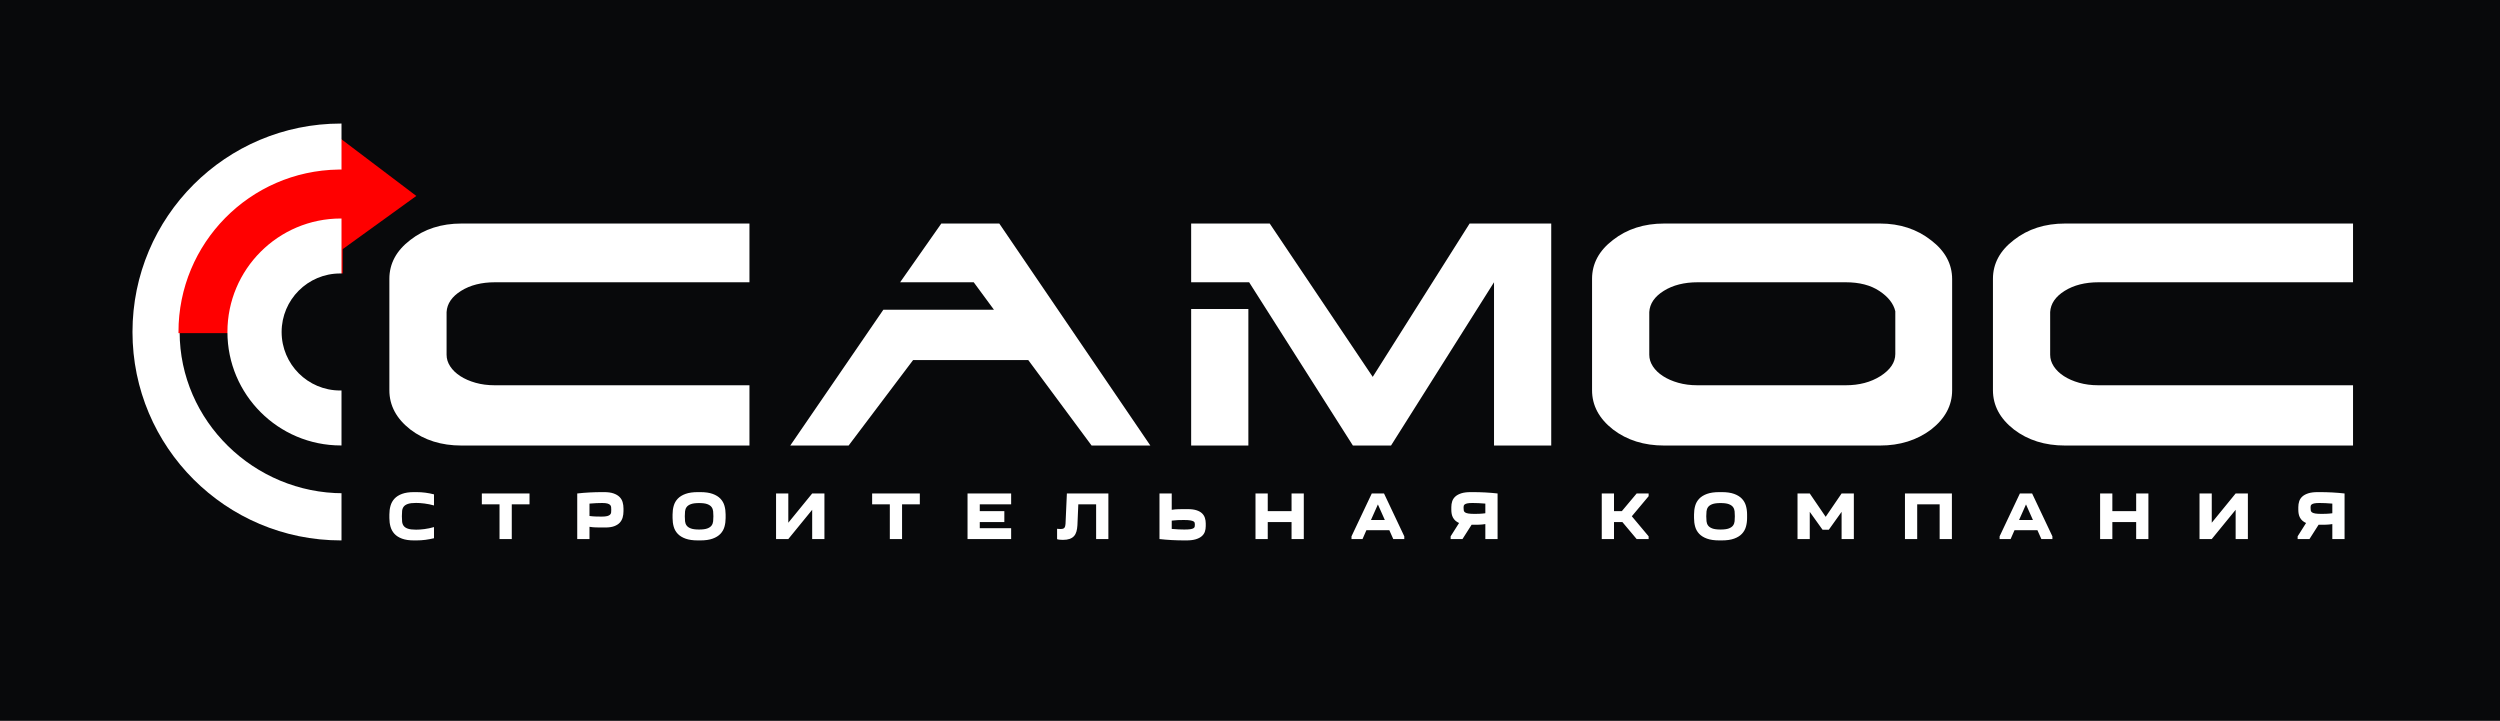
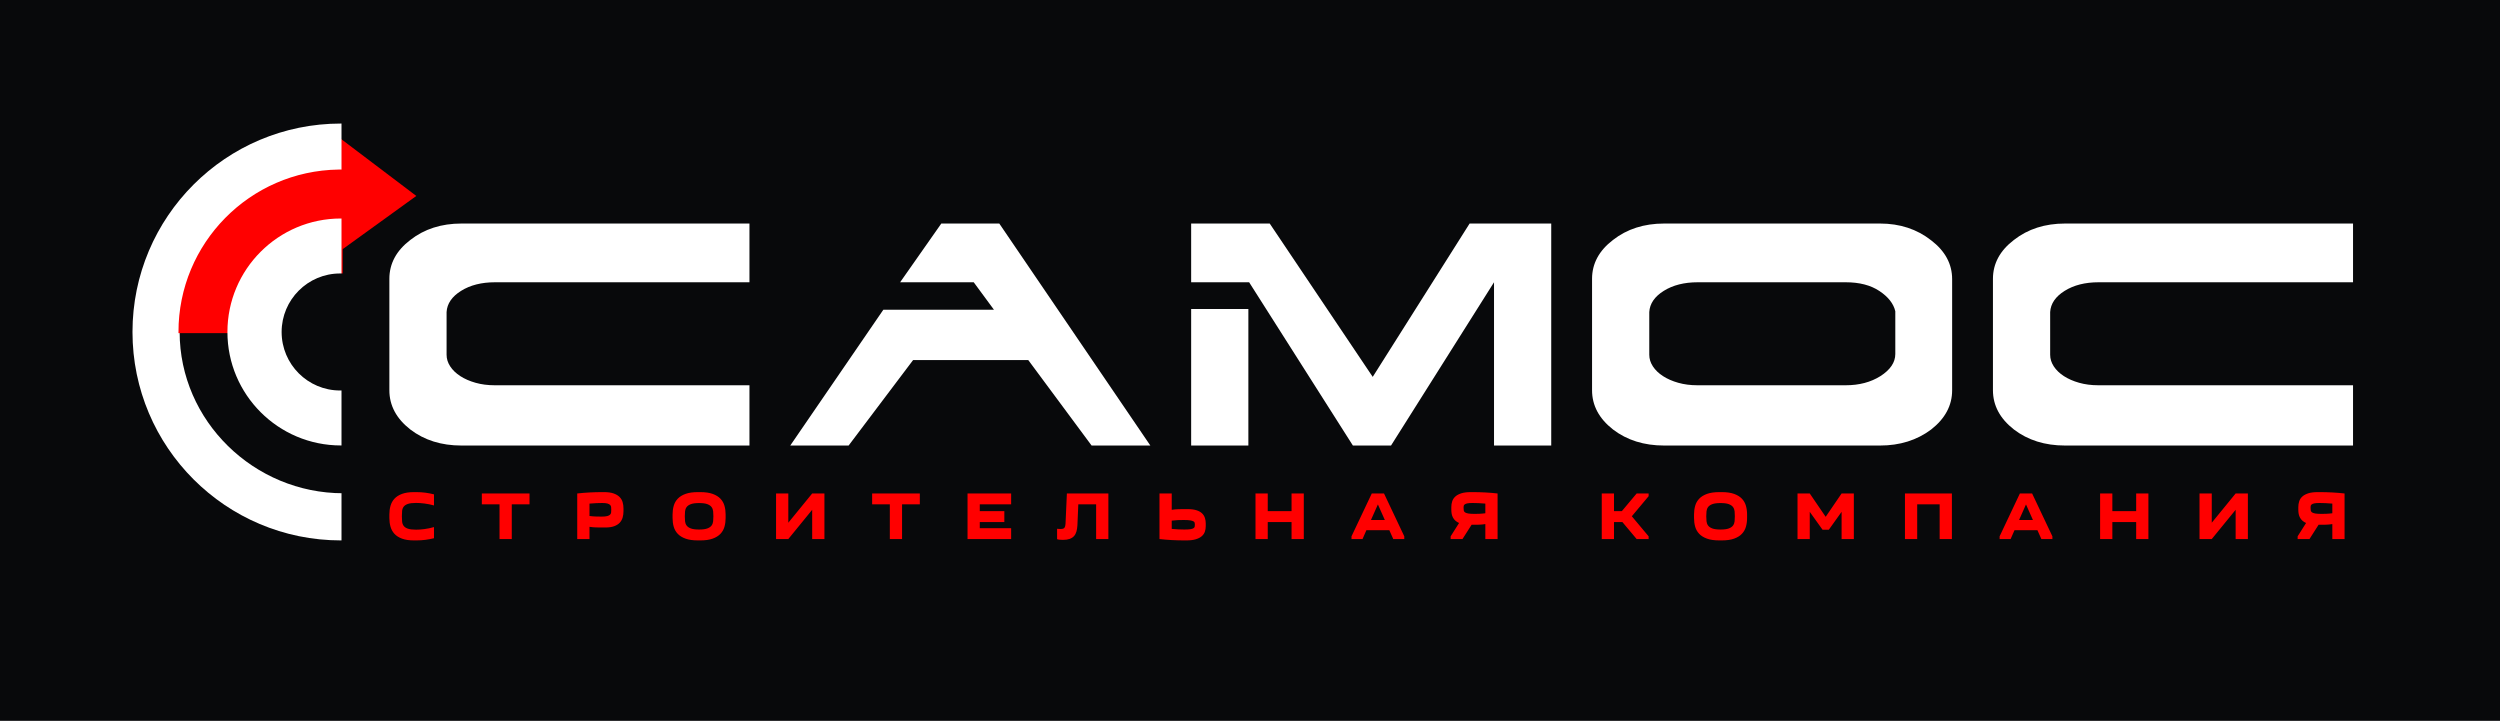
<svg xmlns="http://www.w3.org/2000/svg" version="1.1" width="230.405" height="66.433" viewBox="-5 -5 230.405 66.433">
  <rect x="-5" y="-5" width="230.405" height="66.433" fill="#08090B" />
  <g>
    <g>
      <path transform="matrix(1,0,0,-1,1,55.4334)" d="M25.68 41.81V37.892L31.892 42.38 25.68 47.081V43.162Z" fill="#ff0000" fill-rule="evenodd" />
      <path transform="matrix(1,0,0,-1,1,55.4334)" stroke-width=".567" stroke-linecap="butt" stroke-miterlimit="22.926" stroke-linejoin="miter" fill="none" stroke="#ff0000" d="M25.68 41.81V37.892L31.892 42.38 25.68 47.081V43.162Z" />
      <path transform="matrix(1,0,0,-1,1,55.4334)" d="M25.419 49.047 25.474 49.046V10.629L25.419 10.628C14.811 10.628 6.21 19.23 6.21 29.837 6.21 40.445 14.811 49.047 25.419 49.047" fill-rule="evenodd" fill="#ffffff" />
      <path transform="matrix(1,0,0,-1,1,55.4334)" d="M25.419 44.7 25.474 44.699 25.68 14.975 25.624 14.975C17.417 14.975 10.556 21.63 10.556 29.837 10.556 38.044 17.212 44.7 25.419 44.7" fill="#08090B" fill-rule="evenodd" />
      <path transform="matrix(1,0,0,-1,1,55.4334)" d="M25.419 44.7 25.8 44.685 25.814 40.328 25.474 40.295V40.043 29.837H10.556C10.556 37.97 17.091 44.578 25.194 44.698 25.269 44.699 25.344 44.7 25.419 44.7Z" fill="#ff0000" fill-rule="evenodd" />
      <path transform="matrix(1,0,0,-1,1,55.4334)" stroke-width=".216" stroke-linecap="butt" stroke-miterlimit="22.926" stroke-linejoin="miter" fill="none" stroke="#ff0000" d="M25.419 44.7 25.8 44.685 25.814 40.328 25.474 40.295V40.043 29.837H10.556C10.556 37.97 17.091 44.578 25.194 44.698 25.269 44.699 25.344 44.7 25.419 44.7Z" />
      <path transform="matrix(1,0,0,-1,1,55.4334)" d="M25.419 40.296 25.474 40.295V19.38L25.419 19.379C19.644 19.379 14.96 24.062 14.96 29.837 14.96 35.612 19.644 40.296 25.419 40.296" fill-rule="evenodd" fill="#ffffff" />
      <path transform="matrix(1,0,0,-1,1,55.4334)" d="M25.347 35.23C25.39 35.229 26.048 35.229 26.09 35.228 26.09 31.634 26.09 28.04 26.09 24.446 26.048 24.446 25.39 24.445 25.347 24.445 22.37 24.445 19.955 26.86 19.955 29.837 19.955 32.815 22.37 35.23 25.347 35.23" fill="#08090B" fill-rule="evenodd" />
      <path transform="matrix(1,0,0,-1,1,55.4334)" d="M63.071 24.927V19.372H36.529C34.677 19.372 33.107 19.864 31.818 20.849 30.529 21.857 29.885 23.064 29.885 24.47V34.735C29.885 36.141 30.529 37.336 31.818 38.32 33.107 39.328 34.677 39.832 36.529 39.832H63.071V34.419H39.622C38.38 34.419 37.337 34.155 36.494 33.627 35.65 33.1 35.205 32.45 35.158 31.676V27.739C35.158 27.364 35.269 27.007 35.492 26.667 35.714 26.327 36.025 26.028 36.423 25.77 36.822 25.513 37.291 25.307 37.83 25.155 38.369 25.003 38.955 24.927 39.587 24.927ZM85.605 31.887 83.741 34.419H76.957L80.753 39.832H86.097L100.018 19.372H94.604L88.768 27.247H78.152L72.211 19.372H66.832L75.41 31.887ZM103.779 31.957V19.372H109.052V31.957ZM131.692 19.372H136.965V39.832H129.442L120.513 25.7 111.021 39.832H103.779V34.419H109.123L118.685 19.372H122.2L131.692 34.419ZM140.727 24.47V34.735C140.727 36.141 141.371 37.336 142.66 38.32 143.949 39.328 145.52 39.832 147.371 39.832H167.268C169.096 39.832 170.667 39.316 171.979 38.285 173.268 37.301 173.913 36.106 173.913 34.7V24.47C173.913 23.064 173.268 21.857 171.979 20.849 170.667 19.864 169.096 19.372 167.268 19.372H147.371C145.52 19.372 143.949 19.864 142.66 20.849 141.371 21.857 140.727 23.064 140.727 24.47ZM168.675 27.81V31.747C168.511 32.45 168.024 33.071 167.216 33.61 166.407 34.149 165.37 34.419 164.104 34.419H150.465C149.223 34.419 148.18 34.155 147.336 33.627 146.492 33.1 146.047 32.45 146 31.676V27.739C146 27.364 146.111 27.007 146.334 26.667 146.557 26.327 146.867 26.028 147.266 25.77 147.664 25.513 148.133 25.307 148.672 25.155 149.211 25.003 149.797 24.927 150.429 24.927H164.104C165.347 24.927 166.413 25.208 167.304 25.77 168.218 26.356 168.675 27.036 168.675 27.81ZM210.86 24.927V19.372H184.318C182.467 19.372 180.897 19.864 179.608 20.849 178.319 21.857 177.674 23.064 177.674 24.47V34.735C177.674 36.141 178.319 37.336 179.608 38.32 180.897 39.328 182.467 39.832 184.318 39.832H210.86V34.419H187.412C186.17 34.419 185.127 34.155 184.283 33.627 183.44 33.1 182.994 32.45 182.947 31.676V27.739C182.947 27.364 183.059 27.007 183.281 26.667 183.504 26.327 183.815 26.028 184.213 25.77 184.611 25.513 185.08 25.307 185.619 25.155 186.158 25.003 186.744 24.927 187.377 24.927Z" fill="#ffffff" />
-       <path transform="matrix(1,0,0,-1,1,55.4334)" d="M29.885 13.016C29.885 13.301 29.92 13.568 29.991 13.819 30.062 14.07 30.184 14.288 30.355 14.474 30.527 14.66 30.758 14.808 31.051 14.916 31.343 15.025 31.711 15.079 32.154 15.079H32.38C32.664 15.079 32.94 15.061 33.208 15.026 33.475 14.991 33.739 14.939 33.998 14.872V13.85C33.851 13.892 33.704 13.928 33.555 13.957 33.407 13.986 33.261 14.01 33.117 14.029 32.973 14.048 32.835 14.062 32.703 14.07 32.571 14.078 32.453 14.082 32.349 14.082 32.023 14.082 31.771 14.052 31.593 13.992 31.416 13.931 31.286 13.846 31.205 13.738 31.123 13.629 31.075 13.499 31.06 13.349 31.046 13.198 31.038 13.033 31.038 12.853 31.038 12.674 31.046 12.509 31.06 12.358 31.075 12.208 31.123 12.077 31.205 11.966 31.286 11.856 31.416 11.77 31.593 11.709 31.771 11.649 32.023 11.618 32.349 11.618 32.453 11.618 32.571 11.623 32.703 11.631 32.835 11.639 32.973 11.653 33.117 11.672 33.261 11.691 33.407 11.716 33.555 11.747 33.704 11.778 33.851 11.815 33.998 11.857V10.829C33.739 10.766 33.475 10.717 33.208 10.681 32.94 10.646 32.664 10.628 32.38 10.628H32.154C31.711 10.628 31.343 10.682 31.051 10.791 30.758 10.899 30.527 11.047 30.355 11.233 30.184 11.419 30.062 11.637 29.991 11.888 29.92 12.139 29.885 12.406 29.885 12.691ZM40.037 10.753V13.951H38.407V14.954H42.802V13.951H41.166V10.753ZM51.462 13.324C51.462 13.115 51.436 12.919 51.384 12.738 51.332 12.556 51.243 12.397 51.118 12.261 50.992 12.126 50.822 12.018 50.607 11.938 50.392 11.859 50.121 11.819 49.795 11.819H49.619C49.393 11.819 49.173 11.821 48.958 11.825 48.743 11.829 48.532 11.848 48.328 11.882V10.753H47.199V14.954C47.559 14.996 47.936 15.027 48.331 15.048 48.726 15.069 49.114 15.079 49.494 15.079H49.669C50.02 15.079 50.311 15.04 50.541 14.96 50.771 14.881 50.955 14.773 51.093 14.637 51.231 14.501 51.327 14.342 51.381 14.158 51.435 13.974 51.462 13.779 51.462 13.575ZM49.444 12.822C49.665 12.822 49.837 12.838 49.958 12.869 50.079 12.901 50.168 12.945 50.224 13.001 50.281 13.057 50.313 13.123 50.322 13.198 50.33 13.274 50.334 13.357 50.334 13.449 50.334 13.541 50.33 13.626 50.322 13.703 50.313 13.78 50.282 13.846 50.227 13.9 50.173 13.955 50.09 13.998 49.977 14.029 49.864 14.061 49.701 14.076 49.488 14.076 49.354 14.076 49.179 14.072 48.964 14.063 48.749 14.055 48.537 14.041 48.328 14.02V12.879C48.524 12.853 48.71 12.838 48.886 12.832 49.062 12.825 49.247 12.822 49.444 12.822ZM55.985 13.016C55.985 13.301 56.02 13.568 56.092 13.819 56.163 14.07 56.287 14.288 56.465 14.474 56.642 14.66 56.882 14.808 57.182 14.916 57.483 15.025 57.862 15.079 58.317 15.079H58.543C58.999 15.079 59.377 15.025 59.678 14.916 59.979 14.808 60.218 14.66 60.396 14.474 60.573 14.288 60.698 14.07 60.769 13.819 60.84 13.568 60.875 13.301 60.875 13.016V12.691C60.875 12.406 60.84 12.139 60.769 11.888 60.698 11.637 60.573 11.419 60.396 11.233 60.218 11.047 59.979 10.899 59.678 10.791 59.377 10.682 58.999 10.628 58.543 10.628H58.317C57.862 10.628 57.483 10.682 57.182 10.791 56.882 10.899 56.642 11.047 56.465 11.233 56.287 11.419 56.163 11.637 56.092 11.888 56.02 12.139 55.985 12.406 55.985 12.691ZM57.114 12.853C57.114 12.695 57.121 12.541 57.135 12.393 57.15 12.245 57.198 12.114 57.28 12.001 57.361 11.888 57.491 11.798 57.668 11.732 57.846 11.665 58.1 11.631 58.43 11.631 58.76 11.631 59.014 11.665 59.192 11.732 59.37 11.798 59.499 11.888 59.581 12.001 59.662 12.114 59.71 12.245 59.725 12.393 59.74 12.541 59.747 12.695 59.747 12.853 59.747 13.012 59.74 13.165 59.725 13.311 59.71 13.457 59.662 13.587 59.581 13.7 59.499 13.813 59.37 13.902 59.192 13.969 59.014 14.037 58.76 14.07 58.43 14.07 58.1 14.07 57.846 14.037 57.668 13.969 57.491 13.902 57.361 13.813 57.28 13.7 57.198 13.587 57.15 13.457 57.135 13.311 57.121 13.165 57.114 13.012 57.114 12.853ZM68.852 14.954H69.981V10.753H68.852V13.449L66.652 10.753H65.523V14.954H66.652V12.258ZM76.008 10.753V13.951H74.378V14.954H78.773V13.951H77.136V10.753ZM87.189 13.951H84.298V13.324H86.562V12.321H84.298V11.756H87.189V10.753H83.17V14.954H87.189ZM91.767 11.681C91.935 11.681 92.047 11.721 92.103 11.8 92.159 11.88 92.192 11.997 92.2 12.151L92.326 14.954H96.15V10.753H95.021V13.951H93.379L93.297 12.026C93.285 11.805 93.254 11.61 93.206 11.443 93.158 11.276 93.083 11.136 92.981 11.023 92.878 10.91 92.745 10.824 92.579 10.766 92.414 10.708 92.21 10.678 91.968 10.678 91.872 10.678 91.776 10.682 91.68 10.691 91.584 10.699 91.498 10.716 91.423 10.741V11.7C91.473 11.692 91.532 11.686 91.598 11.684 91.665 11.682 91.722 11.681 91.767 11.681ZM105.124 11.945C105.124 11.761 105.097 11.589 105.042 11.43 104.988 11.272 104.892 11.133 104.754 11.014 104.616 10.894 104.432 10.8 104.202 10.731 103.972 10.662 103.682 10.628 103.331 10.628H103.155C102.775 10.628 102.387 10.638 101.992 10.659 101.597 10.68 101.22 10.712 100.86 10.753V14.954H101.989V13.449C102.194 13.483 102.404 13.501 102.619 13.506 102.834 13.51 103.055 13.512 103.281 13.512H103.456C103.782 13.512 104.053 13.477 104.268 13.408 104.483 13.34 104.653 13.245 104.779 13.126 104.904 13.007 104.993 12.867 105.045 12.706 105.098 12.545 105.124 12.375 105.124 12.195ZM103.105 12.509C102.908 12.509 102.722 12.506 102.547 12.499 102.371 12.493 102.186 12.477 101.989 12.452V11.688C102.198 11.667 102.41 11.652 102.625 11.644 102.841 11.635 103.015 11.631 103.149 11.631 103.391 11.631 103.578 11.642 103.71 11.662 103.842 11.683 103.938 11.714 103.998 11.753 104.059 11.793 104.094 11.84 104.105 11.895 104.115 11.949 104.121 12.007 104.121 12.07 104.121 12.133 104.115 12.191 104.105 12.245 104.094 12.3 104.058 12.346 103.995 12.383 103.933 12.421 103.832 12.451 103.695 12.474 103.556 12.497 103.36 12.509 103.105 12.509ZM110.838 14.954V13.324H113.032V14.954H114.16V10.753H113.032V12.321H110.838V10.753H109.709V14.954ZM118.557 10.753V11.004L120.426 14.954H121.554L123.422 11.004V10.753H122.407L122.043 11.569H119.93L119.573 10.753ZM121.629 12.509 120.99 13.944 120.35 12.509ZM127.694 10.753V11.004L128.471 12.233C128.338 12.292 128.225 12.363 128.133 12.446 128.041 12.53 127.967 12.623 127.911 12.728 127.854 12.833 127.814 12.945 127.791 13.067 127.768 13.188 127.757 13.316 127.757 13.449V13.7C127.757 13.888 127.784 14.066 127.838 14.233 127.893 14.4 127.989 14.546 128.127 14.672 128.265 14.797 128.449 14.896 128.679 14.97 128.908 15.043 129.199 15.079 129.55 15.079H129.725C130.106 15.079 130.494 15.069 130.889 15.048 131.284 15.027 131.661 14.996 132.02 14.954V10.753H130.892V12.133C130.691 12.099 130.485 12.08 130.274 12.076 130.063 12.072 129.847 12.07 129.625 12.07L128.785 10.753ZM129.713 14.076C129.508 14.076 129.349 14.065 129.237 14.042 129.124 14.019 129.041 13.986 128.989 13.944 128.937 13.902 128.906 13.856 128.898 13.803 128.89 13.751 128.885 13.698 128.885 13.644 128.885 13.543 128.892 13.457 128.904 13.386 128.917 13.316 128.955 13.257 129.02 13.211 129.085 13.165 129.186 13.131 129.324 13.107 129.462 13.084 129.657 13.073 129.907 13.073 130.016 13.073 130.158 13.076 130.334 13.082 130.509 13.089 130.695 13.104 130.892 13.13V14.02C130.683 14.041 130.47 14.055 130.255 14.063 130.04 14.072 129.859 14.076 129.713 14.076ZM142.75 14.954V13.324H143.47L144.837 14.954H145.941V14.703L144.392 12.853 145.941 11.004V10.753H144.837L143.521 12.321H142.75V10.753H141.621V14.954ZM150.125 13.016C150.125 13.301 150.16 13.568 150.231 13.819 150.302 14.07 150.427 14.288 150.604 14.474 150.782 14.66 151.021 14.808 151.322 14.916 151.623 15.025 152.001 15.079 152.457 15.079H152.683C153.138 15.079 153.517 15.025 153.817 14.916 154.119 14.808 154.358 14.66 154.535 14.474 154.713 14.288 154.837 14.07 154.908 13.819 154.979 13.568 155.015 13.301 155.015 13.016V12.691C155.015 12.406 154.979 12.139 154.908 11.888 154.837 11.637 154.713 11.419 154.535 11.233 154.358 11.047 154.119 10.899 153.817 10.791 153.517 10.682 153.138 10.628 152.683 10.628H152.457C152.001 10.628 151.623 10.682 151.322 10.791 151.021 10.899 150.782 11.047 150.604 11.233 150.427 11.419 150.302 11.637 150.231 11.888 150.16 12.139 150.125 12.406 150.125 12.691ZM151.253 12.853C151.253 12.695 151.26 12.541 151.275 12.393 151.29 12.245 151.338 12.114 151.419 12.001 151.501 11.888 151.631 11.798 151.808 11.732 151.986 11.665 152.24 11.631 152.57 11.631 152.9 11.631 153.154 11.665 153.332 11.732 153.509 11.798 153.639 11.888 153.72 12.001 153.802 12.114 153.85 12.245 153.865 12.393 153.879 12.541 153.886 12.695 153.886 12.853 153.886 13.012 153.879 13.165 153.865 13.311 153.85 13.457 153.802 13.587 153.72 13.7 153.639 13.813 153.509 13.902 153.332 13.969 153.154 14.037 152.9 14.07 152.57 14.07 152.24 14.07 151.986 14.037 151.808 13.969 151.631 13.902 151.501 13.813 151.419 13.7 151.338 13.587 151.29 13.457 151.275 13.311 151.26 13.165 151.253 13.012 151.253 12.853ZM161.97 11.612 160.791 13.261V10.753H159.663V14.954H160.791L162.258 12.803 163.725 14.954H164.854V10.753H163.725V13.261L162.547 11.612ZM173.891 14.954V10.753H172.762V13.951H170.693V10.753H169.565V14.954ZM178.288 10.753V11.004L180.156 14.954H181.284L183.153 11.004V10.753H182.137L181.773 11.569H179.661L179.303 10.753ZM181.359 12.509 180.72 13.944 180.081 12.509ZM188.679 14.954V13.324H190.873V14.954H192.001V10.753H190.873V12.321H188.679V10.753H187.55V14.954ZM200.041 14.954H201.169V10.753H200.041V13.449L197.84 10.753H196.712V14.954H197.84V12.258ZM205.755 10.753V11.004L206.532 12.233C206.398 12.292 206.285 12.363 206.194 12.446 206.101 12.53 206.027 12.623 205.971 12.728 205.914 12.833 205.875 12.945 205.852 13.067 205.829 13.188 205.817 13.316 205.817 13.449V13.7C205.817 13.888 205.845 14.066 205.899 14.233 205.953 14.4 206.049 14.546 206.187 14.672 206.325 14.797 206.509 14.896 206.739 14.97 206.969 15.043 207.259 15.079 207.61 15.079H207.786C208.166 15.079 208.554 15.069 208.949 15.048 209.344 15.027 209.721 14.996 210.08 14.954V10.753H208.952V12.133C208.751 12.099 208.545 12.08 208.335 12.076 208.123 12.072 207.907 12.07 207.685 12.07L206.845 10.753ZM207.773 14.076C207.569 14.076 207.41 14.065 207.297 14.042 207.184 14.019 207.101 13.986 207.049 13.944 206.997 13.902 206.967 13.856 206.958 13.803 206.95 13.751 206.946 13.698 206.946 13.644 206.946 13.543 206.952 13.457 206.965 13.386 206.977 13.316 207.016 13.257 207.081 13.211 207.145 13.165 207.247 13.131 207.385 13.107 207.522 13.084 207.717 13.073 207.968 13.073 208.076 13.073 208.218 13.076 208.394 13.082 208.57 13.089 208.756 13.104 208.952 13.13V14.02C208.743 14.041 208.531 14.055 208.316 14.063 208.1 14.072 207.92 14.076 207.773 14.076" fill="#ffffff" />
+       <path transform="matrix(1,0,0,-1,1,55.4334)" d="M29.885 13.016C29.885 13.301 29.92 13.568 29.991 13.819 30.062 14.07 30.184 14.288 30.355 14.474 30.527 14.66 30.758 14.808 31.051 14.916 31.343 15.025 31.711 15.079 32.154 15.079H32.38C32.664 15.079 32.94 15.061 33.208 15.026 33.475 14.991 33.739 14.939 33.998 14.872V13.85C33.851 13.892 33.704 13.928 33.555 13.957 33.407 13.986 33.261 14.01 33.117 14.029 32.973 14.048 32.835 14.062 32.703 14.07 32.571 14.078 32.453 14.082 32.349 14.082 32.023 14.082 31.771 14.052 31.593 13.992 31.416 13.931 31.286 13.846 31.205 13.738 31.123 13.629 31.075 13.499 31.06 13.349 31.046 13.198 31.038 13.033 31.038 12.853 31.038 12.674 31.046 12.509 31.06 12.358 31.075 12.208 31.123 12.077 31.205 11.966 31.286 11.856 31.416 11.77 31.593 11.709 31.771 11.649 32.023 11.618 32.349 11.618 32.453 11.618 32.571 11.623 32.703 11.631 32.835 11.639 32.973 11.653 33.117 11.672 33.261 11.691 33.407 11.716 33.555 11.747 33.704 11.778 33.851 11.815 33.998 11.857V10.829C33.739 10.766 33.475 10.717 33.208 10.681 32.94 10.646 32.664 10.628 32.38 10.628H32.154C31.711 10.628 31.343 10.682 31.051 10.791 30.758 10.899 30.527 11.047 30.355 11.233 30.184 11.419 30.062 11.637 29.991 11.888 29.92 12.139 29.885 12.406 29.885 12.691ZM40.037 10.753V13.951H38.407V14.954H42.802V13.951H41.166V10.753ZM51.462 13.324C51.462 13.115 51.436 12.919 51.384 12.738 51.332 12.556 51.243 12.397 51.118 12.261 50.992 12.126 50.822 12.018 50.607 11.938 50.392 11.859 50.121 11.819 49.795 11.819H49.619C49.393 11.819 49.173 11.821 48.958 11.825 48.743 11.829 48.532 11.848 48.328 11.882V10.753H47.199V14.954C47.559 14.996 47.936 15.027 48.331 15.048 48.726 15.069 49.114 15.079 49.494 15.079H49.669C50.02 15.079 50.311 15.04 50.541 14.96 50.771 14.881 50.955 14.773 51.093 14.637 51.231 14.501 51.327 14.342 51.381 14.158 51.435 13.974 51.462 13.779 51.462 13.575ZM49.444 12.822C49.665 12.822 49.837 12.838 49.958 12.869 50.079 12.901 50.168 12.945 50.224 13.001 50.281 13.057 50.313 13.123 50.322 13.198 50.33 13.274 50.334 13.357 50.334 13.449 50.334 13.541 50.33 13.626 50.322 13.703 50.313 13.78 50.282 13.846 50.227 13.9 50.173 13.955 50.09 13.998 49.977 14.029 49.864 14.061 49.701 14.076 49.488 14.076 49.354 14.076 49.179 14.072 48.964 14.063 48.749 14.055 48.537 14.041 48.328 14.02V12.879C48.524 12.853 48.71 12.838 48.886 12.832 49.062 12.825 49.247 12.822 49.444 12.822ZM55.985 13.016C55.985 13.301 56.02 13.568 56.092 13.819 56.163 14.07 56.287 14.288 56.465 14.474 56.642 14.66 56.882 14.808 57.182 14.916 57.483 15.025 57.862 15.079 58.317 15.079H58.543C58.999 15.079 59.377 15.025 59.678 14.916 59.979 14.808 60.218 14.66 60.396 14.474 60.573 14.288 60.698 14.07 60.769 13.819 60.84 13.568 60.875 13.301 60.875 13.016V12.691C60.875 12.406 60.84 12.139 60.769 11.888 60.698 11.637 60.573 11.419 60.396 11.233 60.218 11.047 59.979 10.899 59.678 10.791 59.377 10.682 58.999 10.628 58.543 10.628H58.317C57.862 10.628 57.483 10.682 57.182 10.791 56.882 10.899 56.642 11.047 56.465 11.233 56.287 11.419 56.163 11.637 56.092 11.888 56.02 12.139 55.985 12.406 55.985 12.691ZM57.114 12.853C57.114 12.695 57.121 12.541 57.135 12.393 57.15 12.245 57.198 12.114 57.28 12.001 57.361 11.888 57.491 11.798 57.668 11.732 57.846 11.665 58.1 11.631 58.43 11.631 58.76 11.631 59.014 11.665 59.192 11.732 59.37 11.798 59.499 11.888 59.581 12.001 59.662 12.114 59.71 12.245 59.725 12.393 59.74 12.541 59.747 12.695 59.747 12.853 59.747 13.012 59.74 13.165 59.725 13.311 59.71 13.457 59.662 13.587 59.581 13.7 59.499 13.813 59.37 13.902 59.192 13.969 59.014 14.037 58.76 14.07 58.43 14.07 58.1 14.07 57.846 14.037 57.668 13.969 57.491 13.902 57.361 13.813 57.28 13.7 57.198 13.587 57.15 13.457 57.135 13.311 57.121 13.165 57.114 13.012 57.114 12.853ZM68.852 14.954H69.981V10.753H68.852V13.449L66.652 10.753H65.523V14.954H66.652V12.258ZM76.008 10.753V13.951H74.378V14.954H78.773V13.951H77.136V10.753ZM87.189 13.951H84.298V13.324H86.562V12.321H84.298V11.756H87.189V10.753H83.17V14.954H87.189ZM91.767 11.681C91.935 11.681 92.047 11.721 92.103 11.8 92.159 11.88 92.192 11.997 92.2 12.151L92.326 14.954H96.15V10.753H95.021V13.951H93.379L93.297 12.026C93.285 11.805 93.254 11.61 93.206 11.443 93.158 11.276 93.083 11.136 92.981 11.023 92.878 10.91 92.745 10.824 92.579 10.766 92.414 10.708 92.21 10.678 91.968 10.678 91.872 10.678 91.776 10.682 91.68 10.691 91.584 10.699 91.498 10.716 91.423 10.741V11.7C91.473 11.692 91.532 11.686 91.598 11.684 91.665 11.682 91.722 11.681 91.767 11.681ZM105.124 11.945C105.124 11.761 105.097 11.589 105.042 11.43 104.988 11.272 104.892 11.133 104.754 11.014 104.616 10.894 104.432 10.8 104.202 10.731 103.972 10.662 103.682 10.628 103.331 10.628H103.155C102.775 10.628 102.387 10.638 101.992 10.659 101.597 10.68 101.22 10.712 100.86 10.753V14.954H101.989V13.449C102.194 13.483 102.404 13.501 102.619 13.506 102.834 13.51 103.055 13.512 103.281 13.512H103.456C103.782 13.512 104.053 13.477 104.268 13.408 104.483 13.34 104.653 13.245 104.779 13.126 104.904 13.007 104.993 12.867 105.045 12.706 105.098 12.545 105.124 12.375 105.124 12.195ZM103.105 12.509C102.908 12.509 102.722 12.506 102.547 12.499 102.371 12.493 102.186 12.477 101.989 12.452V11.688C102.198 11.667 102.41 11.652 102.625 11.644 102.841 11.635 103.015 11.631 103.149 11.631 103.391 11.631 103.578 11.642 103.71 11.662 103.842 11.683 103.938 11.714 103.998 11.753 104.059 11.793 104.094 11.84 104.105 11.895 104.115 11.949 104.121 12.007 104.121 12.07 104.121 12.133 104.115 12.191 104.105 12.245 104.094 12.3 104.058 12.346 103.995 12.383 103.933 12.421 103.832 12.451 103.695 12.474 103.556 12.497 103.36 12.509 103.105 12.509ZM110.838 14.954V13.324H113.032V14.954H114.16V10.753H113.032V12.321H110.838V10.753H109.709V14.954ZM118.557 10.753V11.004L120.426 14.954H121.554L123.422 11.004V10.753H122.407L122.043 11.569H119.93L119.573 10.753ZM121.629 12.509 120.99 13.944 120.35 12.509ZM127.694 10.753V11.004L128.471 12.233C128.338 12.292 128.225 12.363 128.133 12.446 128.041 12.53 127.967 12.623 127.911 12.728 127.854 12.833 127.814 12.945 127.791 13.067 127.768 13.188 127.757 13.316 127.757 13.449V13.7C127.757 13.888 127.784 14.066 127.838 14.233 127.893 14.4 127.989 14.546 128.127 14.672 128.265 14.797 128.449 14.896 128.679 14.97 128.908 15.043 129.199 15.079 129.55 15.079H129.725C130.106 15.079 130.494 15.069 130.889 15.048 131.284 15.027 131.661 14.996 132.02 14.954V10.753H130.892V12.133C130.691 12.099 130.485 12.08 130.274 12.076 130.063 12.072 129.847 12.07 129.625 12.07L128.785 10.753ZM129.713 14.076C129.508 14.076 129.349 14.065 129.237 14.042 129.124 14.019 129.041 13.986 128.989 13.944 128.937 13.902 128.906 13.856 128.898 13.803 128.89 13.751 128.885 13.698 128.885 13.644 128.885 13.543 128.892 13.457 128.904 13.386 128.917 13.316 128.955 13.257 129.02 13.211 129.085 13.165 129.186 13.131 129.324 13.107 129.462 13.084 129.657 13.073 129.907 13.073 130.016 13.073 130.158 13.076 130.334 13.082 130.509 13.089 130.695 13.104 130.892 13.13V14.02C130.683 14.041 130.47 14.055 130.255 14.063 130.04 14.072 129.859 14.076 129.713 14.076ZM142.75 14.954V13.324H143.47L144.837 14.954H145.941V14.703L144.392 12.853 145.941 11.004V10.753H144.837L143.521 12.321H142.75V10.753H141.621V14.954ZM150.125 13.016C150.125 13.301 150.16 13.568 150.231 13.819 150.302 14.07 150.427 14.288 150.604 14.474 150.782 14.66 151.021 14.808 151.322 14.916 151.623 15.025 152.001 15.079 152.457 15.079H152.683C153.138 15.079 153.517 15.025 153.817 14.916 154.119 14.808 154.358 14.66 154.535 14.474 154.713 14.288 154.837 14.07 154.908 13.819 154.979 13.568 155.015 13.301 155.015 13.016V12.691C155.015 12.406 154.979 12.139 154.908 11.888 154.837 11.637 154.713 11.419 154.535 11.233 154.358 11.047 154.119 10.899 153.817 10.791 153.517 10.682 153.138 10.628 152.683 10.628H152.457C152.001 10.628 151.623 10.682 151.322 10.791 151.021 10.899 150.782 11.047 150.604 11.233 150.427 11.419 150.302 11.637 150.231 11.888 150.16 12.139 150.125 12.406 150.125 12.691ZM151.253 12.853C151.253 12.695 151.26 12.541 151.275 12.393 151.29 12.245 151.338 12.114 151.419 12.001 151.501 11.888 151.631 11.798 151.808 11.732 151.986 11.665 152.24 11.631 152.57 11.631 152.9 11.631 153.154 11.665 153.332 11.732 153.509 11.798 153.639 11.888 153.72 12.001 153.802 12.114 153.85 12.245 153.865 12.393 153.879 12.541 153.886 12.695 153.886 12.853 153.886 13.012 153.879 13.165 153.865 13.311 153.85 13.457 153.802 13.587 153.72 13.7 153.639 13.813 153.509 13.902 153.332 13.969 153.154 14.037 152.9 14.07 152.57 14.07 152.24 14.07 151.986 14.037 151.808 13.969 151.631 13.902 151.501 13.813 151.419 13.7 151.338 13.587 151.29 13.457 151.275 13.311 151.26 13.165 151.253 13.012 151.253 12.853ZM161.97 11.612 160.791 13.261V10.753H159.663V14.954H160.791L162.258 12.803 163.725 14.954H164.854V10.753H163.725V13.261L162.547 11.612ZM173.891 14.954V10.753H172.762V13.951H170.693V10.753H169.565V14.954ZM178.288 10.753V11.004L180.156 14.954H181.284L183.153 11.004V10.753H182.137L181.773 11.569H179.661L179.303 10.753ZM181.359 12.509 180.72 13.944 180.081 12.509ZM188.679 14.954V13.324H190.873V14.954H192.001V10.753H190.873V12.321H188.679V10.753H187.55V14.954ZM200.041 14.954H201.169V10.753H200.041V13.449L197.84 10.753H196.712V14.954H197.84V12.258ZM205.755 10.753V11.004L206.532 12.233C206.398 12.292 206.285 12.363 206.194 12.446 206.101 12.53 206.027 12.623 205.971 12.728 205.914 12.833 205.875 12.945 205.852 13.067 205.829 13.188 205.817 13.316 205.817 13.449V13.7C205.817 13.888 205.845 14.066 205.899 14.233 205.953 14.4 206.049 14.546 206.187 14.672 206.325 14.797 206.509 14.896 206.739 14.97 206.969 15.043 207.259 15.079 207.61 15.079H207.786C208.166 15.079 208.554 15.069 208.949 15.048 209.344 15.027 209.721 14.996 210.08 14.954V10.753H208.952V12.133C208.751 12.099 208.545 12.08 208.335 12.076 208.123 12.072 207.907 12.07 207.685 12.07L206.845 10.753ZM207.773 14.076C207.569 14.076 207.41 14.065 207.297 14.042 207.184 14.019 207.101 13.986 207.049 13.944 206.997 13.902 206.967 13.856 206.958 13.803 206.95 13.751 206.946 13.698 206.946 13.644 206.946 13.543 206.952 13.457 206.965 13.386 206.977 13.316 207.016 13.257 207.081 13.211 207.145 13.165 207.247 13.131 207.385 13.107 207.522 13.084 207.717 13.073 207.968 13.073 208.076 13.073 208.218 13.076 208.394 13.082 208.57 13.089 208.756 13.104 208.952 13.13V14.02C208.743 14.041 208.531 14.055 208.316 14.063 208.1 14.072 207.92 14.076 207.773 14.076" fill="#ff0000" />
    </g>
  </g>
</svg>
